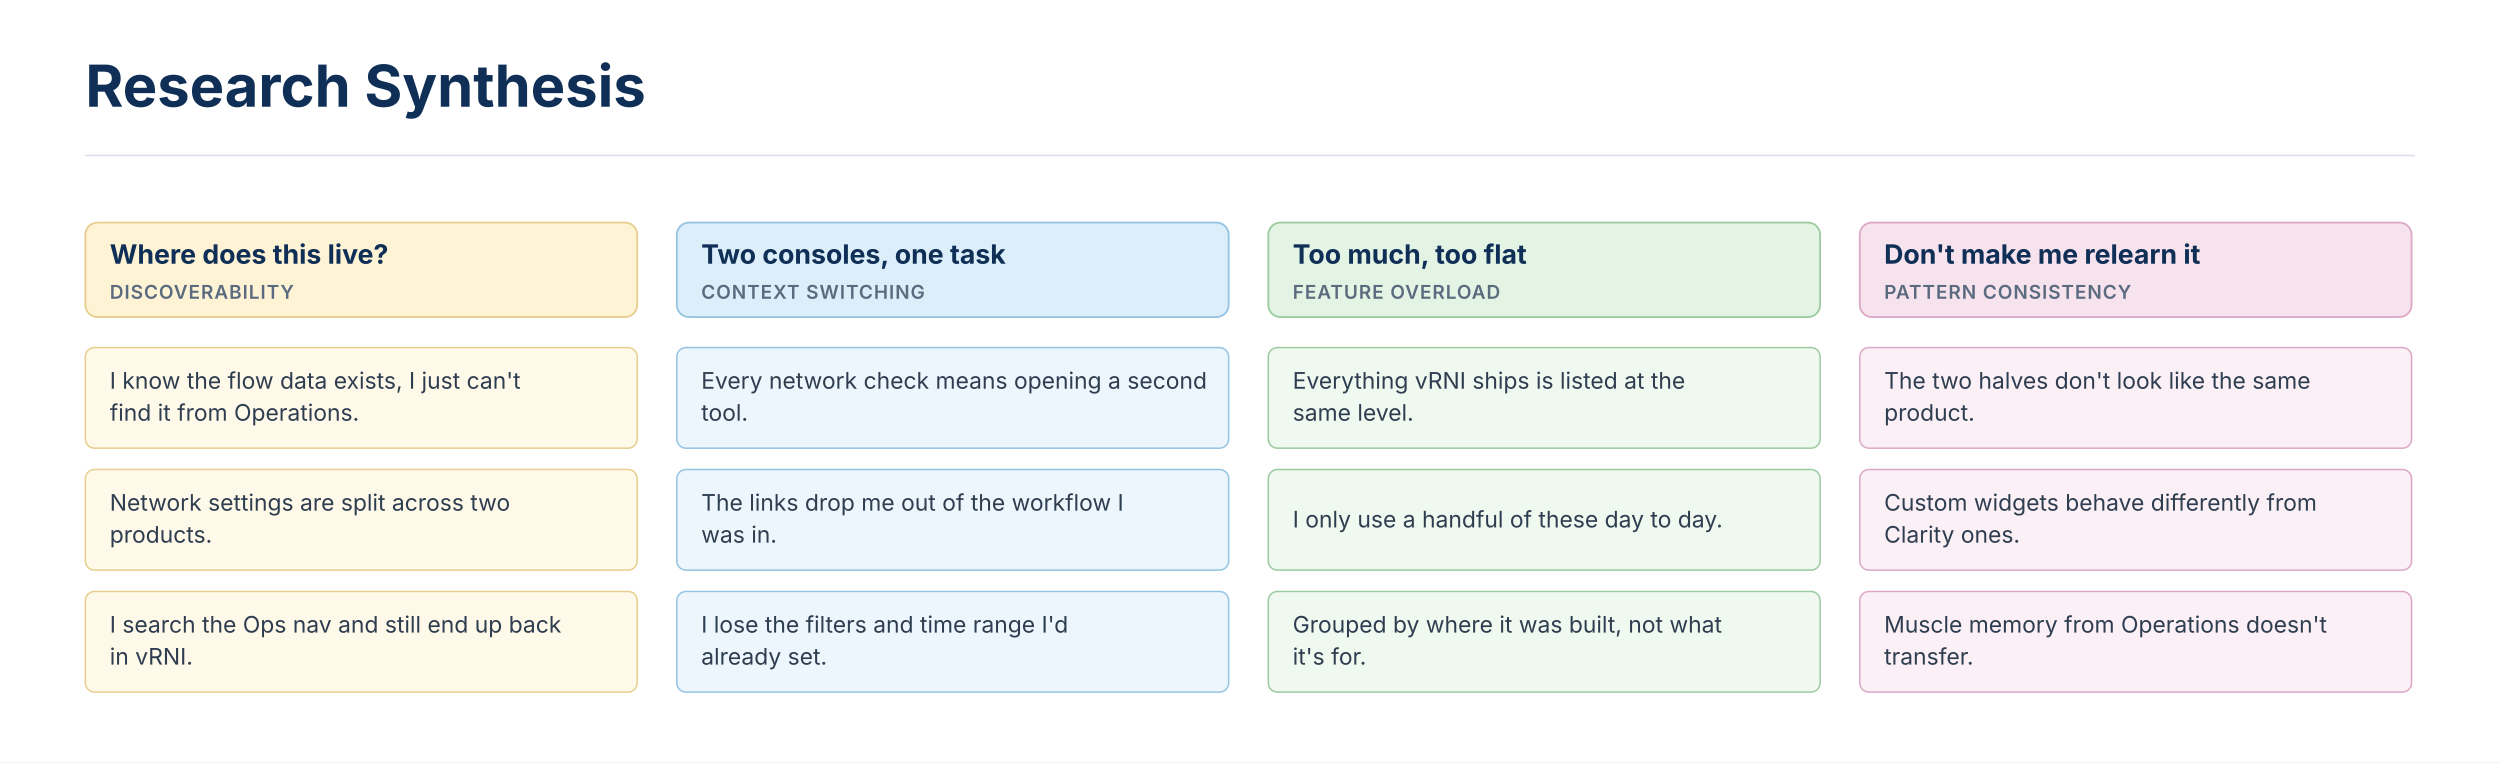
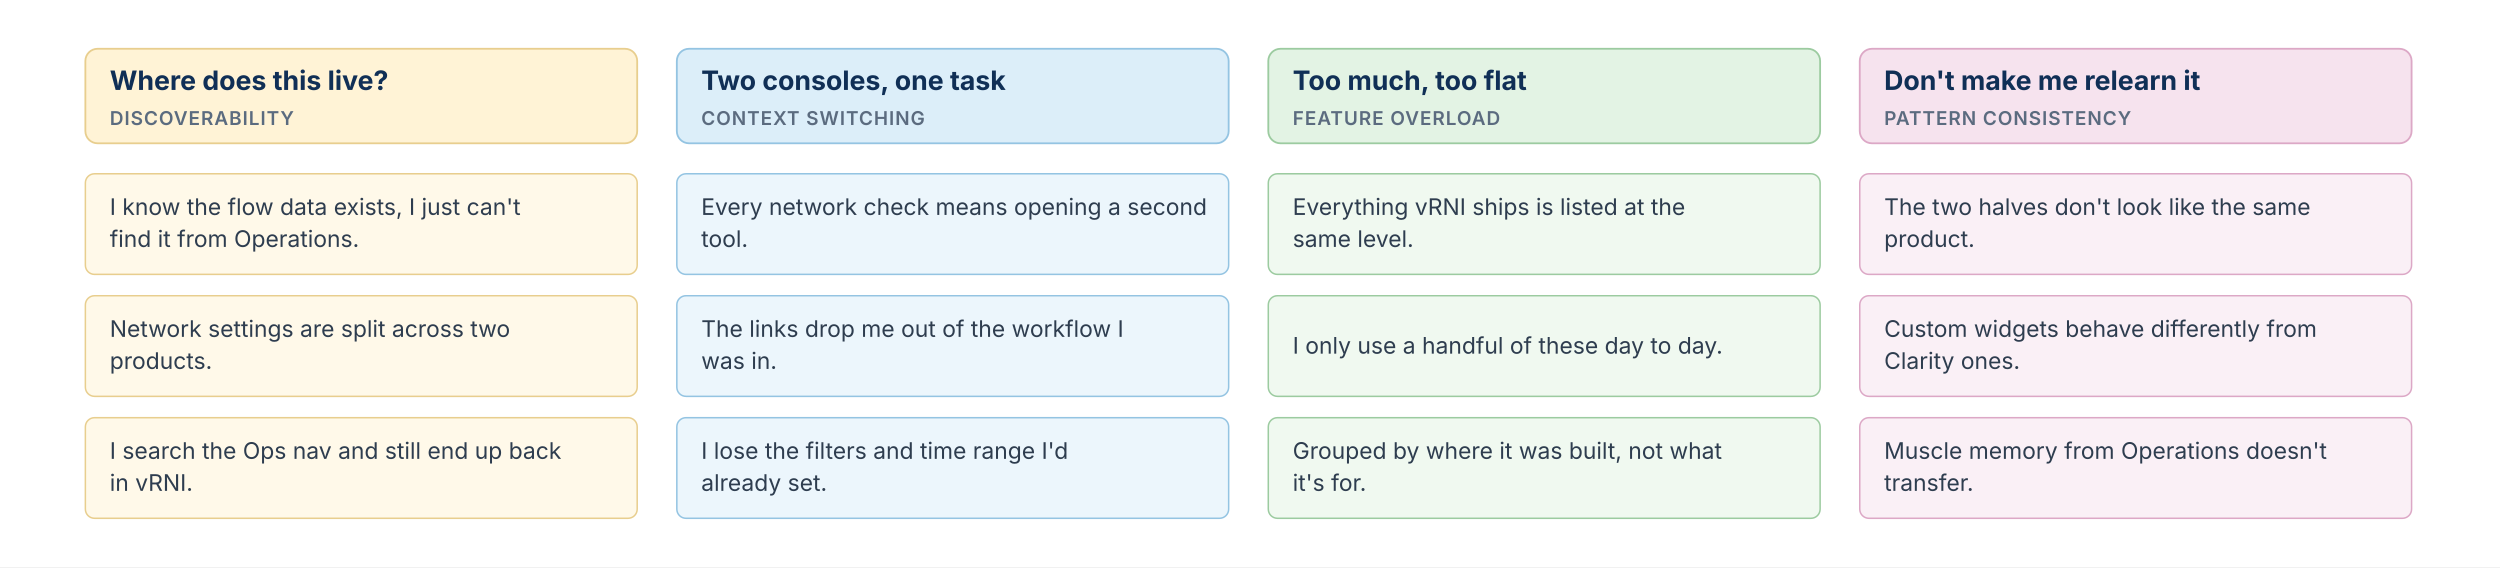
- <svg xmlns="http://www.w3.org/2000/svg" width="1640" height="500" viewBox="0 0 1640 500" font-family="Inter, Helvetica Neue, Arial, sans-serif">
-   <rect width="1640" height="500" fill="#FFFFFF" />
-   <text x="56" y="70" font-size="38" font-weight="700" fill="#102F56">Research Synthesis</text>
-   <line x1="56" y1="102" x2="1584" y2="102" stroke="#D8DEE7" />
-   <rect x="56" y="146" width="362" height="62" rx="8" fill="#FFF3D6" stroke="#E8CE8E" stroke-width="1.2" />
-   <text x="72" y="173" font-size="17.5" font-weight="700" fill="#102F56">Where does this live?</text>
-   <text x="72" y="196" font-size="12.5" font-weight="600" fill="#5B6B7F" letter-spacing="0.6">DISCOVERABILITY</text>
-   <rect x="56" y="228" width="362" height="66" rx="6" fill="#FFF3D6" fill-opacity="0.55" stroke="#E8CE8E" stroke-width="1" />
-   <text x="72" y="255" font-size="15" fill="#2E3D4F">I know the flow data exists, I just can't</text>
-   <text x="72" y="276" font-size="15" fill="#2E3D4F">find it from Operations.</text>
-   <rect x="56" y="308" width="362" height="66" rx="6" fill="#FFF3D6" fill-opacity="0.55" stroke="#E8CE8E" stroke-width="1" />
-   <text x="72" y="335" font-size="15" fill="#2E3D4F">Network settings are split across two</text>
-   <text x="72" y="356" font-size="15" fill="#2E3D4F">products.</text>
-   <rect x="56" y="388" width="362" height="66" rx="6" fill="#FFF3D6" fill-opacity="0.55" stroke="#E8CE8E" stroke-width="1" />
-   <text x="72" y="415" font-size="15" fill="#2E3D4F">I search the Ops nav and still end up back</text>
-   <text x="72" y="436" font-size="15" fill="#2E3D4F">in vRNI.</text>
-   <rect x="444" y="146" width="362" height="62" rx="8" fill="#DCEEF9" stroke="#94C4E2" stroke-width="1.2" />
-   <text x="460" y="173" font-size="17.5" font-weight="700" fill="#102F56">Two consoles, one task</text>
-   <text x="460" y="196" font-size="12.5" font-weight="600" fill="#5B6B7F" letter-spacing="0.6">CONTEXT SWITCHING</text>
-   <rect x="444" y="228" width="362" height="66" rx="6" fill="#DCEEF9" fill-opacity="0.55" stroke="#94C4E2" stroke-width="1" />
-   <text x="460" y="255" font-size="15" fill="#2E3D4F">Every network check means opening a second</text>
-   <text x="460" y="276" font-size="15" fill="#2E3D4F">tool.</text>
-   <rect x="444" y="308" width="362" height="66" rx="6" fill="#DCEEF9" fill-opacity="0.55" stroke="#94C4E2" stroke-width="1" />
-   <text x="460" y="335" font-size="15" fill="#2E3D4F">The links drop me out of the workflow I</text>
-   <text x="460" y="356" font-size="15" fill="#2E3D4F">was in.</text>
-   <rect x="444" y="388" width="362" height="66" rx="6" fill="#DCEEF9" fill-opacity="0.55" stroke="#94C4E2" stroke-width="1" />
-   <text x="460" y="415" font-size="15" fill="#2E3D4F">I lose the filters and time range I'd</text>
-   <text x="460" y="436" font-size="15" fill="#2E3D4F">already set.</text>
-   <rect x="832" y="146" width="362" height="62" rx="8" fill="#E3F3E4" stroke="#9CCBA0" stroke-width="1.2" />
-   <text x="848" y="173" font-size="17.5" font-weight="700" fill="#102F56">Too much, too flat</text>
-   <text x="848" y="196" font-size="12.5" font-weight="600" fill="#5B6B7F" letter-spacing="0.6">FEATURE OVERLOAD</text>
-   <rect x="832" y="228" width="362" height="66" rx="6" fill="#E3F3E4" fill-opacity="0.55" stroke="#9CCBA0" stroke-width="1" />
-   <text x="848" y="255" font-size="15" fill="#2E3D4F">Everything vRNI ships is listed at the</text>
-   <text x="848" y="276" font-size="15" fill="#2E3D4F">same level.</text>
-   <rect x="832" y="308" width="362" height="66" rx="6" fill="#E3F3E4" fill-opacity="0.55" stroke="#9CCBA0" stroke-width="1" />
-   <text x="848" y="346" font-size="15" fill="#2E3D4F">I only use a handful of these day to day.</text>
-   <rect x="832" y="388" width="362" height="66" rx="6" fill="#E3F3E4" fill-opacity="0.55" stroke="#9CCBA0" stroke-width="1" />
-   <text x="848" y="415" font-size="15" fill="#2E3D4F">Grouped by where it was built, not what</text>
-   <text x="848" y="436" font-size="15" fill="#2E3D4F">it's for.</text>
-   <rect x="1220" y="146" width="362" height="62" rx="8" fill="#F6E3EE" stroke="#DCA8C6" stroke-width="1.2" />
-   <text x="1236" y="173" font-size="17.5" font-weight="700" fill="#102F56">Don't make me relearn it</text>
-   <text x="1236" y="196" font-size="12.5" font-weight="600" fill="#5B6B7F" letter-spacing="0.6">PATTERN CONSISTENCY</text>
-   <rect x="1220" y="228" width="362" height="66" rx="6" fill="#F6E3EE" fill-opacity="0.55" stroke="#DCA8C6" stroke-width="1" />
-   <text x="1236" y="255" font-size="15" fill="#2E3D4F">The two halves don't look like the same</text>
-   <text x="1236" y="276" font-size="15" fill="#2E3D4F">product.</text>
-   <rect x="1220" y="308" width="362" height="66" rx="6" fill="#F6E3EE" fill-opacity="0.55" stroke="#DCA8C6" stroke-width="1" />
-   <text x="1236" y="335" font-size="15" fill="#2E3D4F">Custom widgets behave differently from</text>
-   <text x="1236" y="356" font-size="15" fill="#2E3D4F">Clarity ones.</text>
-   <rect x="1220" y="388" width="362" height="66" rx="6" fill="#F6E3EE" fill-opacity="0.55" stroke="#DCA8C6" stroke-width="1" />
-   <text x="1236" y="415" font-size="15" fill="#2E3D4F">Muscle memory from Operations doesn't</text>
-   <text x="1236" y="436" font-size="15" fill="#2E3D4F">transfer.</text>
+ <svg xmlns="http://www.w3.org/2000/svg" width="1640" height="372" viewBox="0 0 1640 372" font-family="Inter, Helvetica Neue, Arial, sans-serif">
+   <rect width="1640" height="372" fill="#FFFFFF" />
+   <rect x="56" y="32" width="362" height="62" rx="8" fill="#FFF3D6" stroke="#E8CE8E" stroke-width="1.2" />
+   <text x="72" y="59" font-size="17.5" font-weight="700" fill="#102F56">Where does this live?</text>
+   <text x="72" y="82" font-size="12.5" font-weight="600" fill="#5B6B7F" letter-spacing="0.6">DISCOVERABILITY</text>
+   <rect x="56" y="114" width="362" height="66" rx="6" fill="#FFF3D6" fill-opacity="0.55" stroke="#E8CE8E" stroke-width="1" />
+   <text x="72" y="141" font-size="15" fill="#2E3D4F">I know the flow data exists, I just can't</text>
+   <text x="72" y="162" font-size="15" fill="#2E3D4F">find it from Operations.</text>
+   <rect x="56" y="194" width="362" height="66" rx="6" fill="#FFF3D6" fill-opacity="0.55" stroke="#E8CE8E" stroke-width="1" />
+   <text x="72" y="221" font-size="15" fill="#2E3D4F">Network settings are split across two</text>
+   <text x="72" y="242" font-size="15" fill="#2E3D4F">products.</text>
+   <rect x="56" y="274" width="362" height="66" rx="6" fill="#FFF3D6" fill-opacity="0.55" stroke="#E8CE8E" stroke-width="1" />
+   <text x="72" y="301" font-size="15" fill="#2E3D4F">I search the Ops nav and still end up back</text>
+   <text x="72" y="322" font-size="15" fill="#2E3D4F">in vRNI.</text>
+   <rect x="444" y="32" width="362" height="62" rx="8" fill="#DCEEF9" stroke="#94C4E2" stroke-width="1.2" />
+   <text x="460" y="59" font-size="17.5" font-weight="700" fill="#102F56">Two consoles, one task</text>
+   <text x="460" y="82" font-size="12.5" font-weight="600" fill="#5B6B7F" letter-spacing="0.6">CONTEXT SWITCHING</text>
+   <rect x="444" y="114" width="362" height="66" rx="6" fill="#DCEEF9" fill-opacity="0.55" stroke="#94C4E2" stroke-width="1" />
+   <text x="460" y="141" font-size="15" fill="#2E3D4F">Every network check means opening a second</text>
+   <text x="460" y="162" font-size="15" fill="#2E3D4F">tool.</text>
+   <rect x="444" y="194" width="362" height="66" rx="6" fill="#DCEEF9" fill-opacity="0.55" stroke="#94C4E2" stroke-width="1" />
+   <text x="460" y="221" font-size="15" fill="#2E3D4F">The links drop me out of the workflow I</text>
+   <text x="460" y="242" font-size="15" fill="#2E3D4F">was in.</text>
+   <rect x="444" y="274" width="362" height="66" rx="6" fill="#DCEEF9" fill-opacity="0.55" stroke="#94C4E2" stroke-width="1" />
+   <text x="460" y="301" font-size="15" fill="#2E3D4F">I lose the filters and time range I'd</text>
+   <text x="460" y="322" font-size="15" fill="#2E3D4F">already set.</text>
+   <rect x="832" y="32" width="362" height="62" rx="8" fill="#E3F3E4" stroke="#9CCBA0" stroke-width="1.2" />
+   <text x="848" y="59" font-size="17.5" font-weight="700" fill="#102F56">Too much, too flat</text>
+   <text x="848" y="82" font-size="12.5" font-weight="600" fill="#5B6B7F" letter-spacing="0.6">FEATURE OVERLOAD</text>
+   <rect x="832" y="114" width="362" height="66" rx="6" fill="#E3F3E4" fill-opacity="0.55" stroke="#9CCBA0" stroke-width="1" />
+   <text x="848" y="141" font-size="15" fill="#2E3D4F">Everything vRNI ships is listed at the</text>
+   <text x="848" y="162" font-size="15" fill="#2E3D4F">same level.</text>
+   <rect x="832" y="194" width="362" height="66" rx="6" fill="#E3F3E4" fill-opacity="0.55" stroke="#9CCBA0" stroke-width="1" />
+   <text x="848" y="232" font-size="15" fill="#2E3D4F">I only use a handful of these day to day.</text>
+   <rect x="832" y="274" width="362" height="66" rx="6" fill="#E3F3E4" fill-opacity="0.55" stroke="#9CCBA0" stroke-width="1" />
+   <text x="848" y="301" font-size="15" fill="#2E3D4F">Grouped by where it was built, not what</text>
+   <text x="848" y="322" font-size="15" fill="#2E3D4F">it's for.</text>
+   <rect x="1220" y="32" width="362" height="62" rx="8" fill="#F6E3EE" stroke="#DCA8C6" stroke-width="1.2" />
+   <text x="1236" y="59" font-size="17.5" font-weight="700" fill="#102F56">Don't make me relearn it</text>
+   <text x="1236" y="82" font-size="12.5" font-weight="600" fill="#5B6B7F" letter-spacing="0.6">PATTERN CONSISTENCY</text>
+   <rect x="1220" y="114" width="362" height="66" rx="6" fill="#F6E3EE" fill-opacity="0.55" stroke="#DCA8C6" stroke-width="1" />
+   <text x="1236" y="141" font-size="15" fill="#2E3D4F">The two halves don't look like the same</text>
+   <text x="1236" y="162" font-size="15" fill="#2E3D4F">product.</text>
+   <rect x="1220" y="194" width="362" height="66" rx="6" fill="#F6E3EE" fill-opacity="0.55" stroke="#DCA8C6" stroke-width="1" />
+   <text x="1236" y="221" font-size="15" fill="#2E3D4F">Custom widgets behave differently from</text>
+   <text x="1236" y="242" font-size="15" fill="#2E3D4F">Clarity ones.</text>
+   <rect x="1220" y="274" width="362" height="66" rx="6" fill="#F6E3EE" fill-opacity="0.55" stroke="#DCA8C6" stroke-width="1" />
+   <text x="1236" y="301" font-size="15" fill="#2E3D4F">Muscle memory from Operations doesn't</text>
+   <text x="1236" y="322" font-size="15" fill="#2E3D4F">transfer.</text>
</svg>
